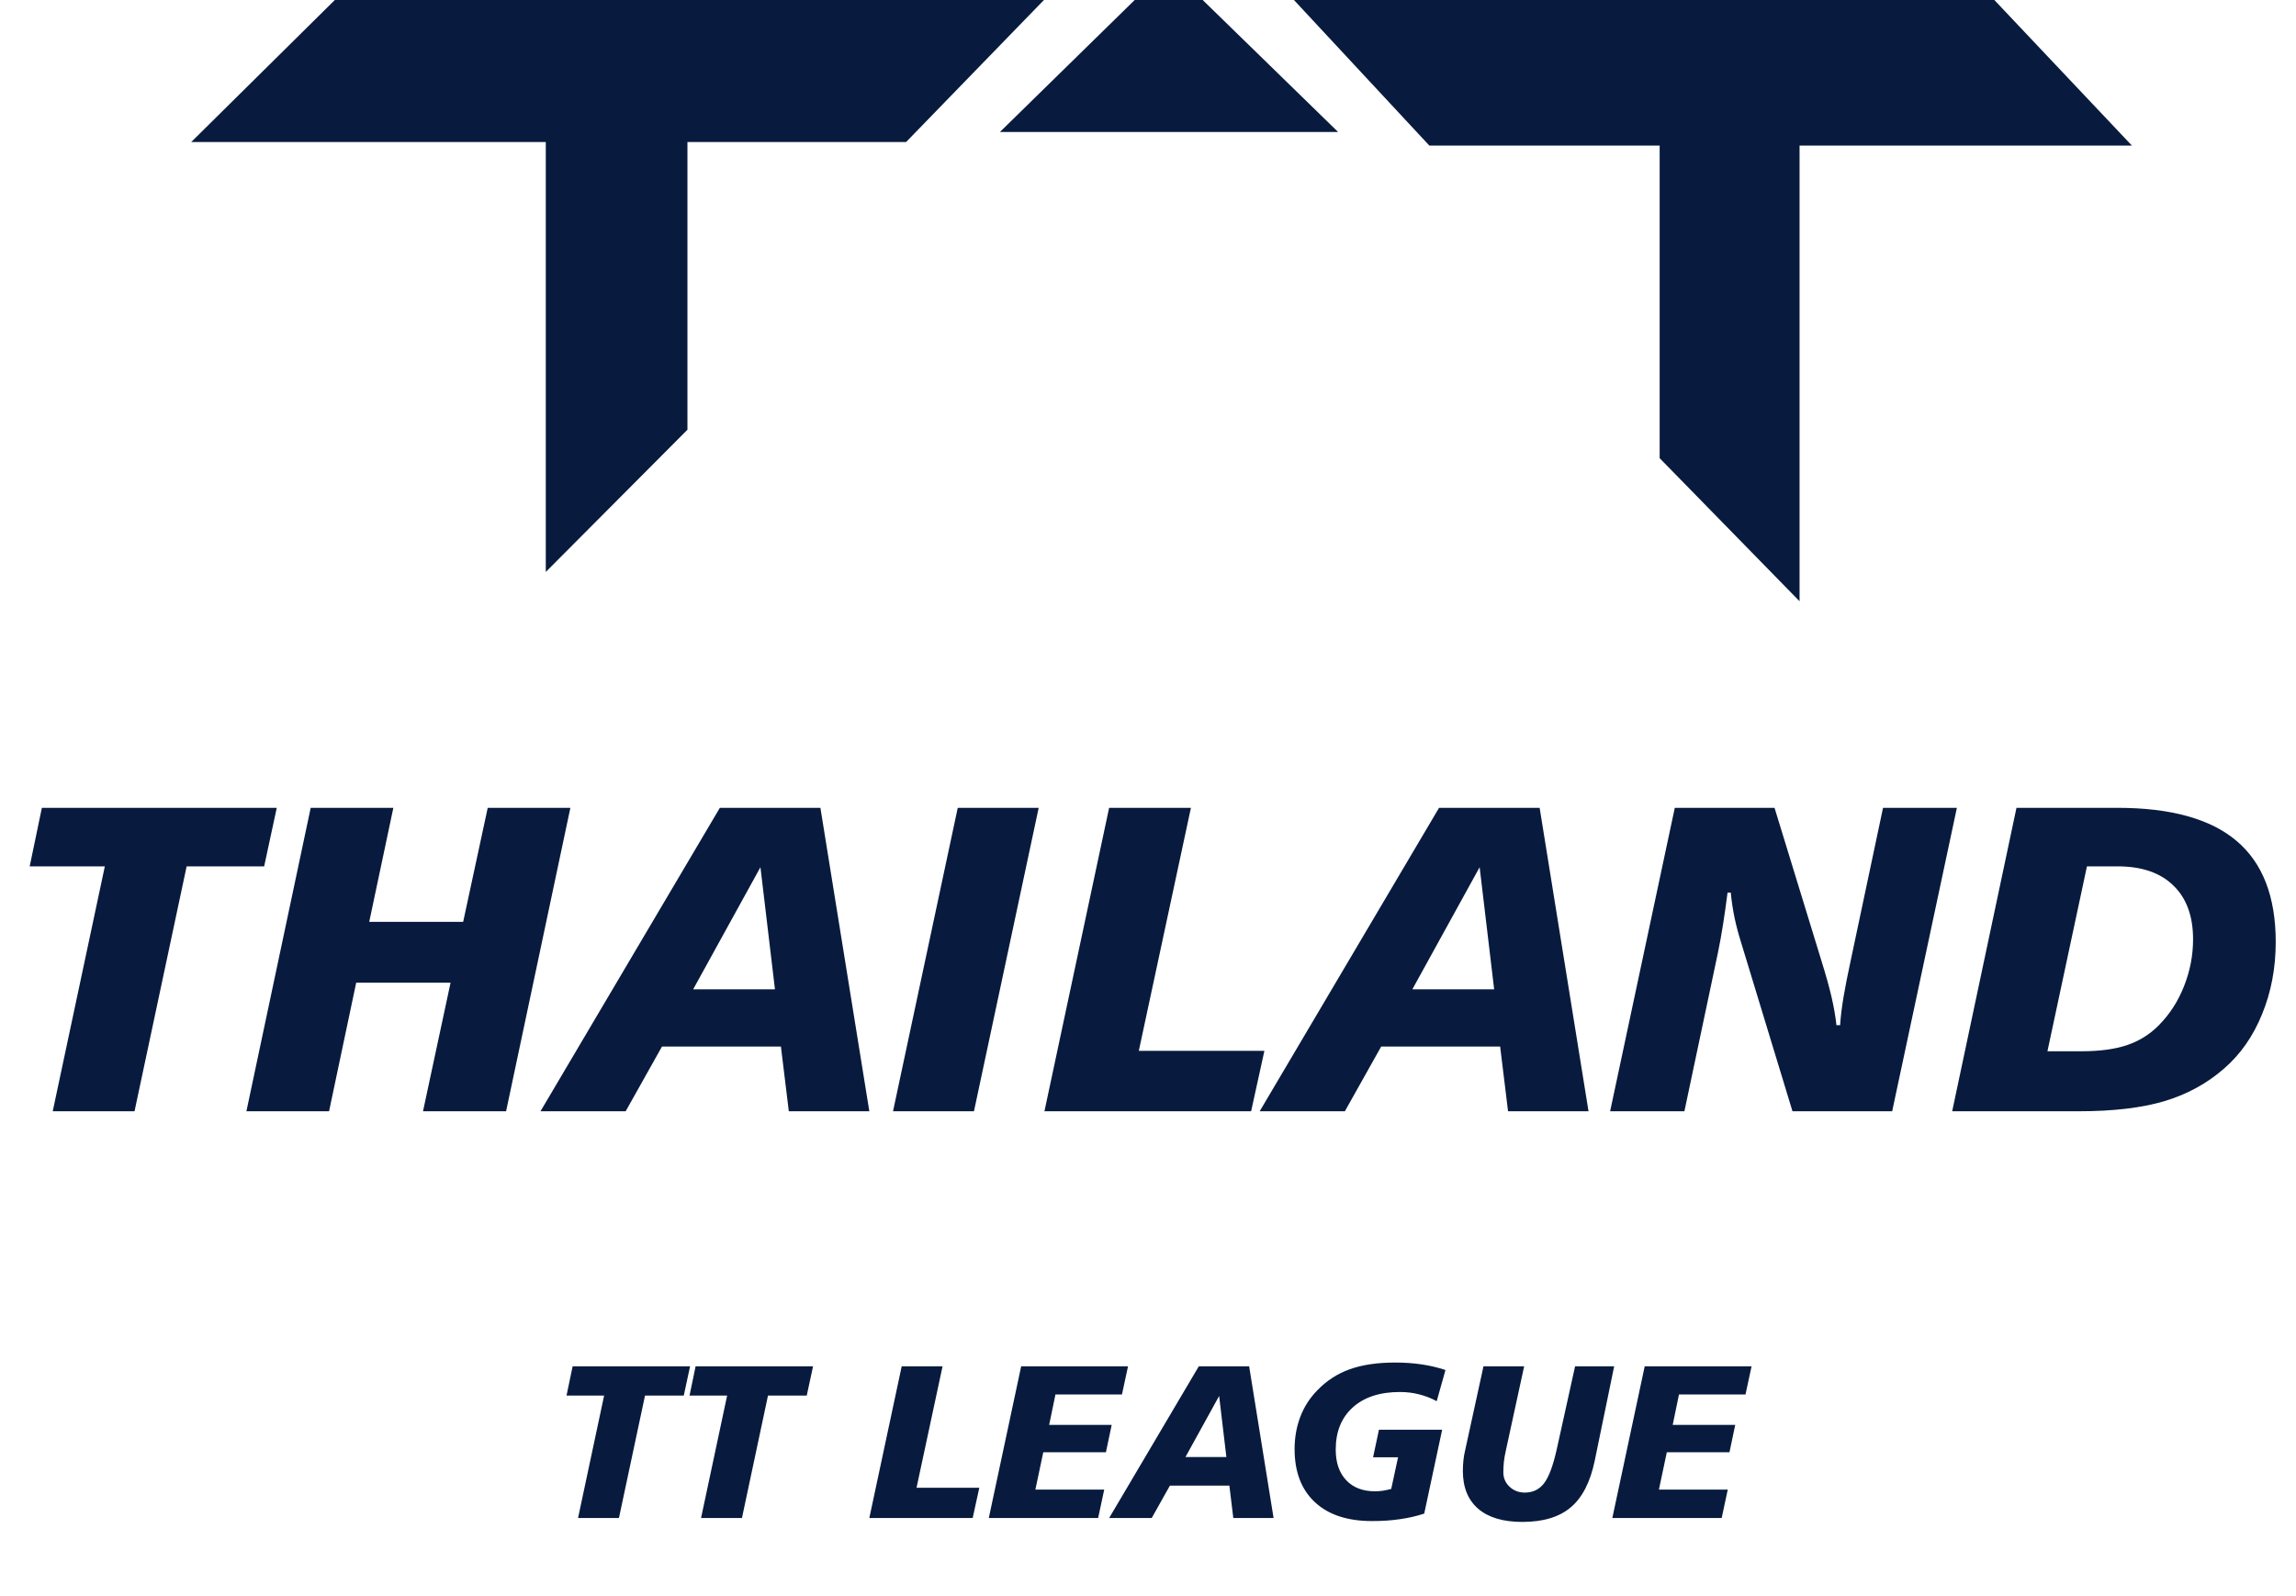
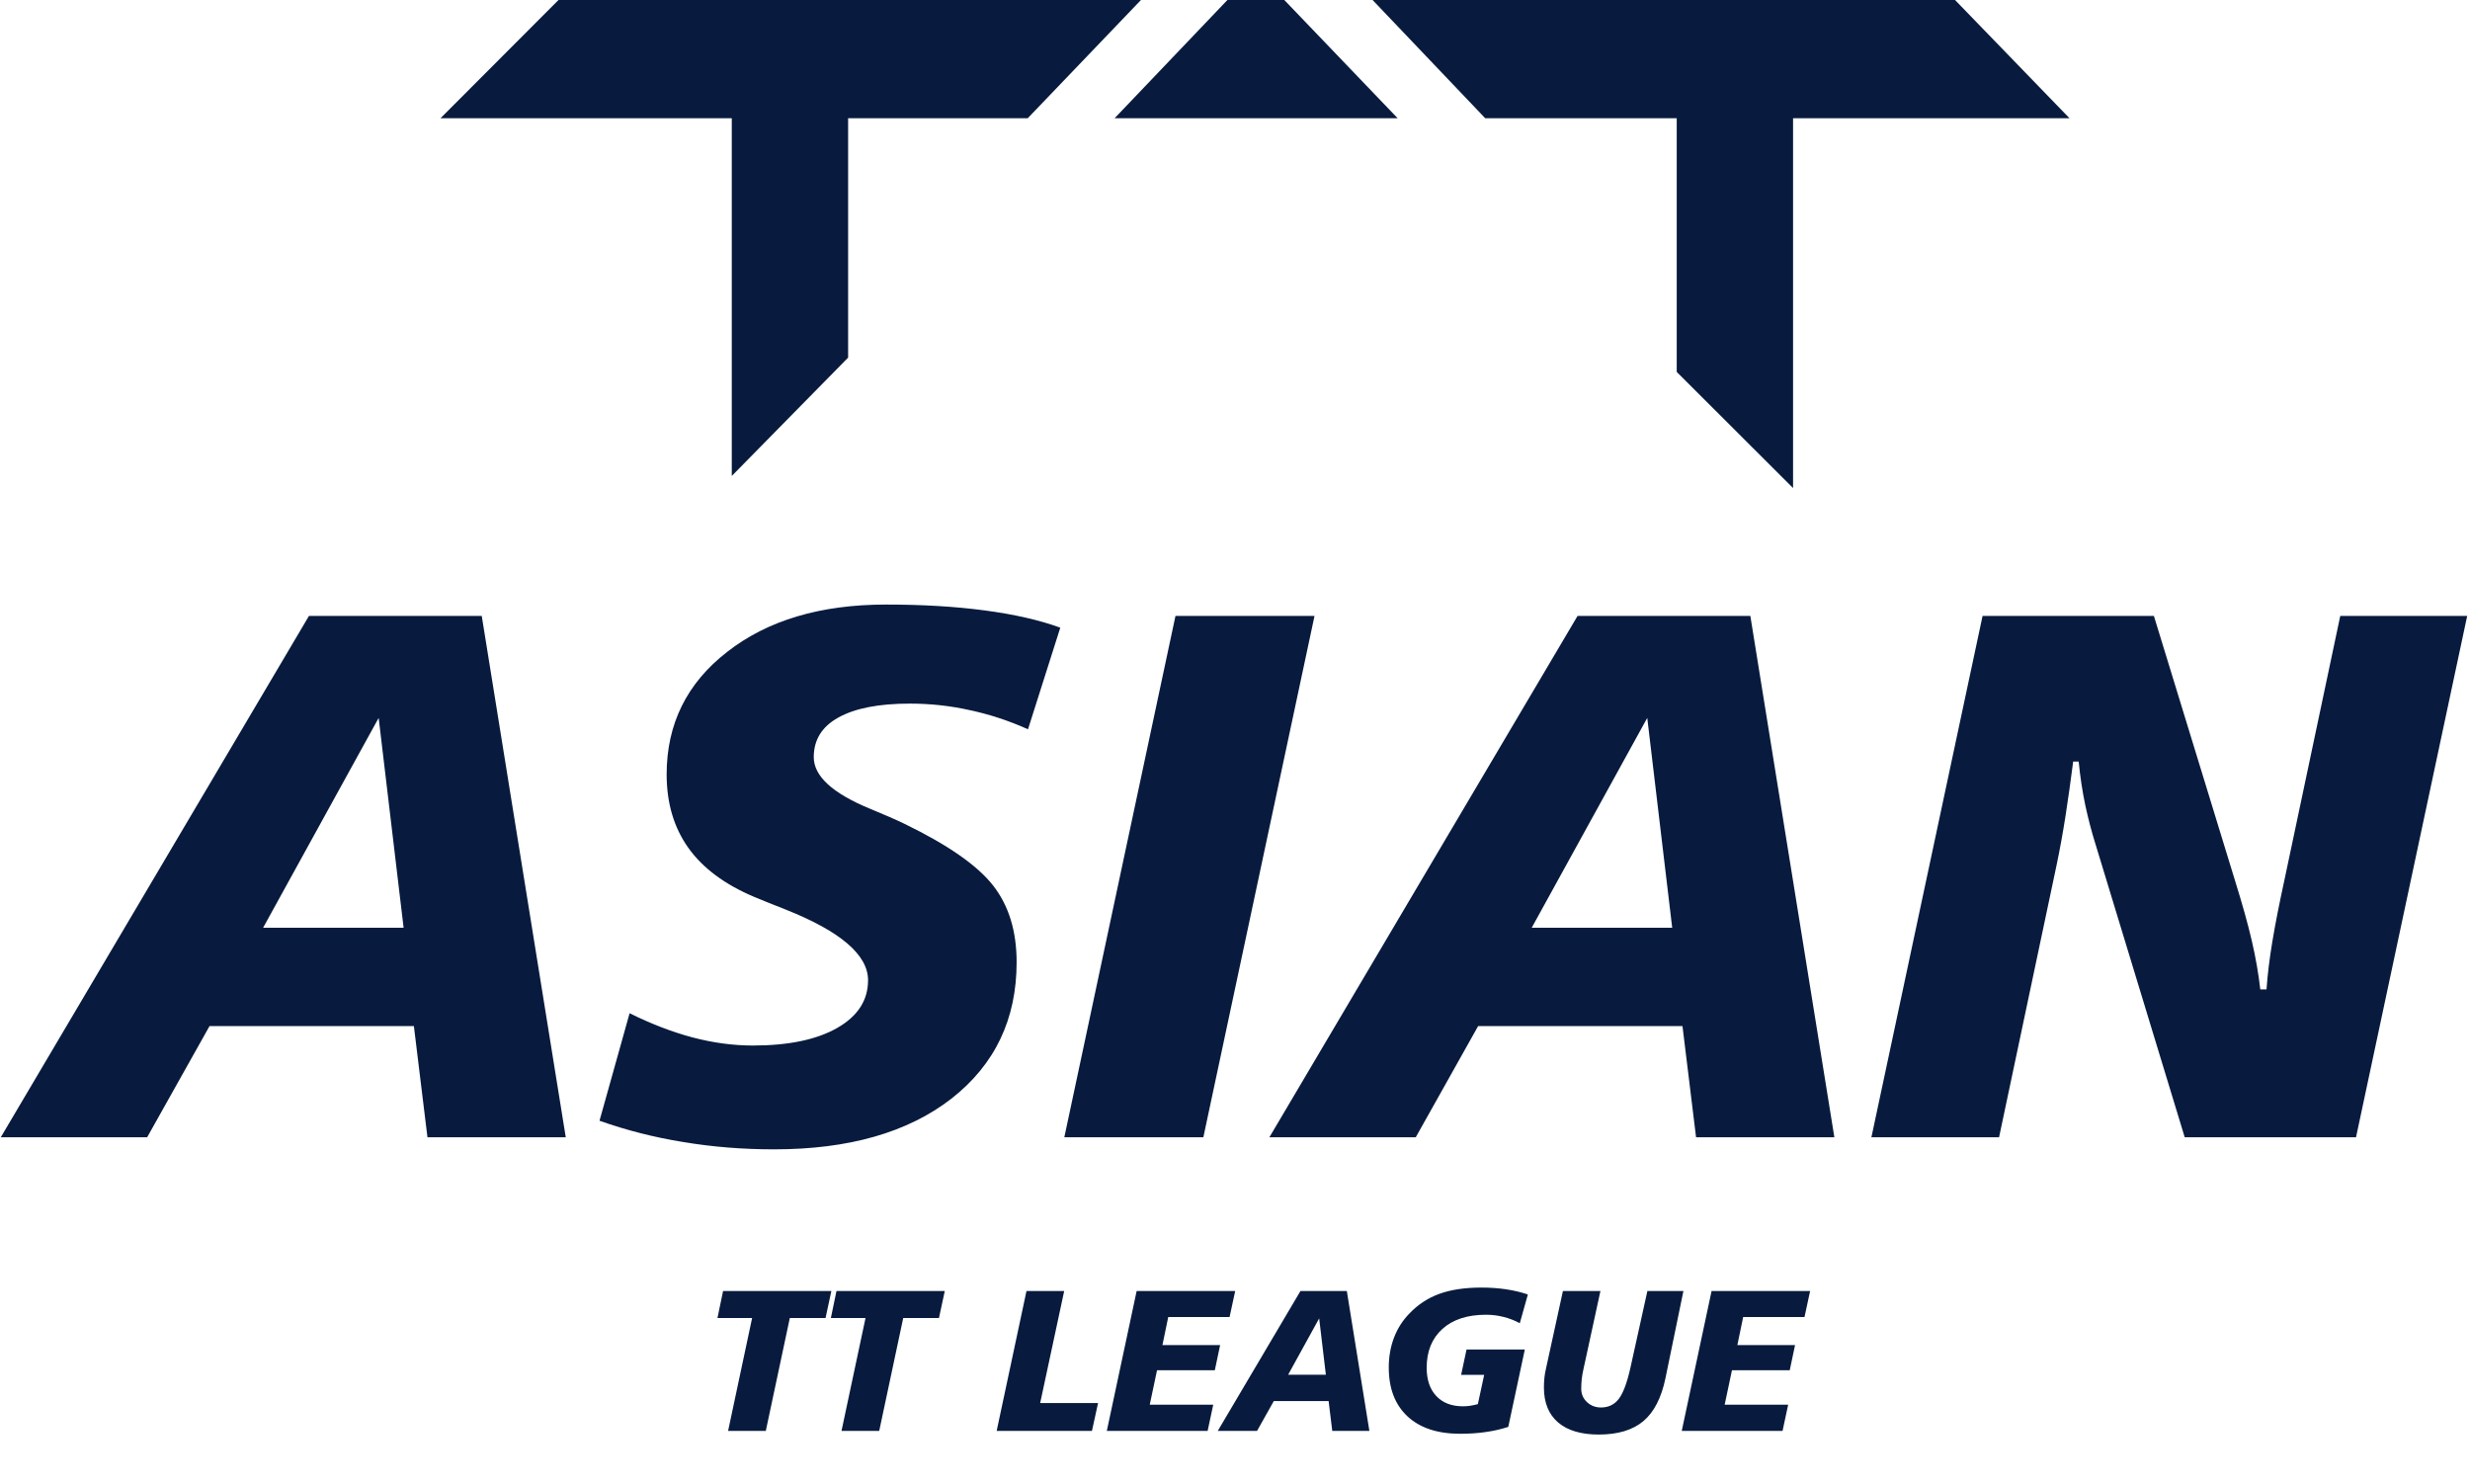
- <svg xmlns="http://www.w3.org/2000/svg" width="59" height="41" viewBox="0 0 59 41" fill="none">
-   <path d="M51.248 0L33.25 1.48014e-05L36.73 3.742H42.648V11.775L46.243 15.452V3.742L54.784 3.742L51.248 0Z" fill="#081B3E" />
-   <path d="M8.604 0H26.826L23.284 3.65H17.665L17.665 11.044L14.025 14.699V3.65H4.914L8.604 0Z" fill="#081B3E" />
-   <path d="M30.905 0H29.158L25.695 3.392H34.385L30.905 0Z" fill="#081B3E" />
-   <path d="M14.715 35.113H17.733L17.571 35.865H16.575L15.905 39.012H14.854L15.524 35.865H14.558L14.715 35.113ZM17.875 35.113H20.893L20.731 35.865H19.735L19.066 39.012H18.015L18.685 35.865H17.719L17.875 35.113ZM23.171 35.113H24.221L23.552 38.235H25.165L24.995 39.012H22.339L23.171 35.113ZM26.241 35.113H28.987L28.831 35.837H27.122L26.96 36.619H28.567L28.419 37.322H26.809L26.606 38.282H28.375L28.219 39.012H25.409L26.241 35.113ZM31.328 35.876L30.463 37.445H31.514L31.328 35.876ZM30.806 35.113H32.099L32.727 39.012H31.692L31.591 38.18H30.063L29.596 39.012H28.502L30.806 35.113ZM37.144 35.209L36.919 36.01C36.773 35.931 36.621 35.873 36.464 35.834C36.308 35.794 36.145 35.774 35.975 35.774C35.459 35.774 35.055 35.906 34.763 36.169C34.47 36.433 34.324 36.794 34.324 37.253C34.324 37.588 34.413 37.85 34.593 38.041C34.772 38.231 35.019 38.326 35.333 38.326C35.397 38.326 35.463 38.321 35.531 38.312C35.599 38.301 35.672 38.286 35.75 38.265L35.926 37.451H35.284L35.435 36.743H37.059L36.598 38.899C36.404 38.963 36.197 39.011 35.978 39.042C35.759 39.075 35.518 39.091 35.257 39.091C34.625 39.091 34.136 38.929 33.789 38.606C33.441 38.282 33.267 37.827 33.267 37.242C33.267 36.946 33.316 36.669 33.413 36.413C33.511 36.156 33.656 35.93 33.846 35.736C34.084 35.487 34.363 35.305 34.683 35.19C35.003 35.075 35.393 35.017 35.852 35.017C36.088 35.017 36.313 35.032 36.527 35.064C36.741 35.095 36.947 35.143 37.144 35.209ZM38.121 35.113H39.166L38.694 37.286C38.672 37.381 38.656 37.475 38.645 37.569C38.636 37.66 38.631 37.75 38.631 37.837C38.631 37.984 38.684 38.107 38.79 38.208C38.896 38.308 39.027 38.359 39.183 38.359C39.391 38.359 39.557 38.278 39.679 38.117C39.802 37.956 39.91 37.666 40.003 37.248L40.475 35.113H41.479L40.98 37.538C40.866 38.087 40.661 38.487 40.365 38.737C40.069 38.988 39.654 39.113 39.12 39.113C38.627 39.113 38.25 39.001 37.986 38.776C37.723 38.549 37.591 38.225 37.591 37.804C37.591 37.709 37.596 37.618 37.605 37.53C37.614 37.441 37.629 37.355 37.649 37.275L38.121 35.113ZM42.264 35.113H45.01L44.854 35.837H43.145L42.983 36.619H44.59L44.442 37.322H42.832L42.629 38.282H44.398L44.242 39.012H41.432L42.264 35.113Z" fill="#081B3E" />
-   <path d="M1.076 20.761H7.112L6.788 22.265H4.796L3.457 28.559H1.355L2.694 22.265H0.763L1.076 20.761ZM7.984 20.761H10.108L9.488 23.691H11.902L12.533 20.761H14.657L13.005 28.559H10.87L11.578 25.255H9.153L8.456 28.559H6.332L7.984 20.761ZM19.541 22.287L17.812 25.425H19.914L19.541 22.287ZM18.498 20.761H21.082L22.339 28.559H20.27L20.067 26.896H17.011L16.078 28.559H13.889L18.498 20.761ZM24.611 20.761H26.691L25.028 28.559H22.948L24.611 20.761ZM28.501 20.761H30.603L29.264 27.006H32.491L32.15 28.559H26.839L28.501 20.761ZM38.022 22.287L36.293 25.425H38.395L38.022 22.287ZM36.979 20.761H39.564L40.82 28.559H38.752L38.549 26.896H35.492L34.559 28.559H32.37L36.979 20.761ZM43.037 20.761H45.6L46.813 24.717C46.922 25.069 47.007 25.37 47.065 25.623C47.123 25.875 47.166 26.117 47.191 26.347H47.285C47.299 26.131 47.328 25.892 47.372 25.628C47.416 25.365 47.477 25.058 47.553 24.706L48.388 20.761H50.286L48.623 28.559H46.061L44.733 24.196C44.671 23.999 44.618 23.797 44.574 23.593C44.53 23.384 44.497 23.166 44.475 22.939H44.393C44.356 23.225 44.318 23.497 44.277 23.757C44.237 24.013 44.193 24.255 44.146 24.482L43.284 28.559H41.375L43.037 20.761ZM53.628 22.265L52.613 27.017H53.491C53.952 27.017 54.338 26.965 54.648 26.863C54.963 26.757 55.236 26.589 55.466 26.358C55.748 26.076 55.965 25.742 56.119 25.354C56.276 24.962 56.355 24.558 56.355 24.141C56.355 23.545 56.187 23.084 55.85 22.759C55.514 22.429 55.035 22.265 54.413 22.265H53.628ZM51.817 20.761H54.413C55.784 20.761 56.805 21.045 57.474 21.612C58.144 22.179 58.479 23.044 58.479 24.207C58.479 24.877 58.362 25.497 58.127 26.067C57.897 26.634 57.57 27.101 57.145 27.467C56.71 27.847 56.2 28.125 55.614 28.301C55.029 28.473 54.299 28.559 53.425 28.559H50.165L51.817 20.761Z" fill="#081B3E" />
+ <svg xmlns="http://www.w3.org/2000/svg" width="834" height="501" viewBox="0 0 834 501" fill="none">
+   <path d="M660.126 0L463.453 0L501.477 39.911H566.149V125.577L605.433 164.79V39.911L698.763 39.911L660.126 0Z" fill="#081B3E" />
+   <path d="M188.578 0H385.251L347.024 39.911H286.369V120.751L247.085 160.705V39.911H148.75L188.578 0Z" fill="#081B3E" />
+   <path d="M433.65 0H414.438L376.361 39.911H471.913L433.65 0Z" fill="#081B3E" />
+   <path d="M244.147 435.906H280.712L278.751 445.014H266.684L258.574 483.141H245.843L253.953 445.014H242.253L244.147 435.906ZM282.44 435.906H319.005L317.044 445.014H304.978L296.867 483.141H284.136L292.246 445.014H280.546L282.44 435.906ZM346.595 435.906H359.326L351.215 473.733H370.761L368.7 483.141H336.523L346.595 435.906ZM383.791 435.906H417.065L415.17 444.681H394.461L392.5 454.155H411.979L410.184 462.664H390.672L388.212 474.299H409.652L407.757 483.141H373.719L383.791 435.906ZM445.419 445.147L434.948 464.16H447.679L445.419 445.147ZM439.103 435.906H454.76L462.372 483.141H449.84L448.61 473.069H430.095L424.444 483.141H411.181L439.103 435.906ZM515.889 437.069L513.163 446.775C511.39 445.823 509.551 445.113 507.645 444.648C505.762 444.16 503.789 443.917 501.728 443.917C495.479 443.917 490.582 445.512 487.036 448.703C483.49 451.894 481.718 456.271 481.718 461.833C481.718 465.889 482.804 469.069 484.975 471.373C487.147 473.678 490.139 474.83 493.95 474.83C494.726 474.83 495.524 474.775 496.344 474.664C497.163 474.531 498.05 474.343 499.003 474.099L501.13 464.227H493.352L495.18 455.651H514.859L509.274 481.778C506.925 482.553 504.421 483.129 501.762 483.506C499.102 483.905 496.188 484.105 493.019 484.105C485.374 484.105 479.446 482.143 475.236 478.221C471.025 474.299 468.92 468.792 468.92 461.7C468.92 458.11 469.507 454.764 470.682 451.662C471.878 448.537 473.629 445.8 475.934 443.451C478.815 440.438 482.194 438.233 486.072 436.836C489.95 435.44 494.67 434.742 500.233 434.742C503.091 434.742 505.817 434.931 508.41 435.307C511.003 435.684 513.496 436.271 515.889 437.069ZM527.723 435.906H540.387L534.67 462.232C534.404 463.385 534.205 464.526 534.072 465.656C533.961 466.764 533.905 467.85 533.905 468.914C533.905 470.686 534.548 472.182 535.833 473.401C537.119 474.62 538.703 475.229 540.587 475.229C543.113 475.229 545.119 474.254 546.603 472.304C548.088 470.354 549.395 466.842 550.526 461.767L556.243 435.906H568.409L562.359 465.29C560.985 471.939 558.503 476.781 554.913 479.817C551.323 482.852 546.293 484.37 539.822 484.37C533.861 484.37 529.285 483.008 526.094 480.282C522.903 477.534 521.307 473.612 521.307 468.515C521.307 467.362 521.363 466.254 521.473 465.191C521.584 464.105 521.761 463.074 522.005 462.099L527.723 435.906ZM577.916 435.906H611.19L609.295 444.681H588.586L586.625 454.155H606.104L604.309 462.664H584.797L582.337 474.299H603.777L601.882 483.141H567.844L577.916 435.906Z" fill="#081B3E" />
+   <path d="M127.855 242.401L88.836 313.255H136.278L127.855 242.401ZM104.32 207.965H162.663L191.029 383.985H144.33L139.747 346.453H70.751L49.693 383.985H0.268L104.32 207.965ZM358.007 211.929L347.106 246.241C340.665 243.351 334.141 241.204 327.535 239.8C320.928 238.313 314.157 237.57 307.22 237.57C296.732 237.57 288.681 239.139 283.065 242.277C277.532 245.333 274.766 249.792 274.766 255.655C274.766 262.014 281.042 267.795 293.594 272.997C298.632 275.062 302.595 276.796 305.486 278.2C320.103 285.302 330.053 292.238 335.339 299.01C340.624 305.782 343.266 314.411 343.266 324.899C343.266 344.14 335.917 359.5 321.217 370.979C306.518 382.375 286.575 388.073 261.388 388.073C250.735 388.073 240.495 387.247 230.668 385.596C220.923 384.027 211.509 381.632 202.425 378.411L212.583 342.117C219.932 345.751 227.034 348.476 233.889 350.293C240.825 352.109 247.597 353.018 254.203 353.018C266.26 353.018 275.757 351.036 282.694 347.072C289.63 343.108 293.099 337.74 293.099 330.969C293.099 322.463 283.891 314.535 265.476 307.186C260.851 305.369 257.259 303.924 254.699 302.85C244.707 298.638 237.274 293.106 232.402 286.251C227.53 279.397 225.094 271.139 225.094 261.477C225.094 244.466 231.907 230.675 245.532 220.104C259.158 209.452 277.037 204.125 299.168 204.125C311.473 204.125 322.58 204.786 332.49 206.107C342.482 207.428 350.988 209.369 358.007 211.929ZM396.902 207.965H443.849L406.317 383.985H359.37L396.902 207.965ZM556.2 242.401L517.181 313.255H564.623L556.2 242.401ZM532.665 207.965H591.008L619.374 383.985H572.675L568.092 346.453H499.096L478.038 383.985H428.613L532.665 207.965ZM669.418 207.965H727.266L754.641 297.276C757.118 305.204 759.018 312.017 760.339 317.715C761.66 323.413 762.61 328.863 763.188 334.065H765.294C765.624 329.193 766.285 323.784 767.276 317.838C768.267 311.893 769.629 304.956 771.363 297.028L790.192 207.965H833.051L795.518 383.985H737.671L707.694 285.508C706.29 281.049 705.093 276.507 704.102 271.882C703.111 267.175 702.367 262.262 701.872 257.142H700.014C699.188 263.583 698.321 269.735 697.413 275.599C696.504 281.379 695.513 286.829 694.44 291.949L674.992 383.985H631.885L669.418 207.965Z" fill="#081B3E" />
</svg>
